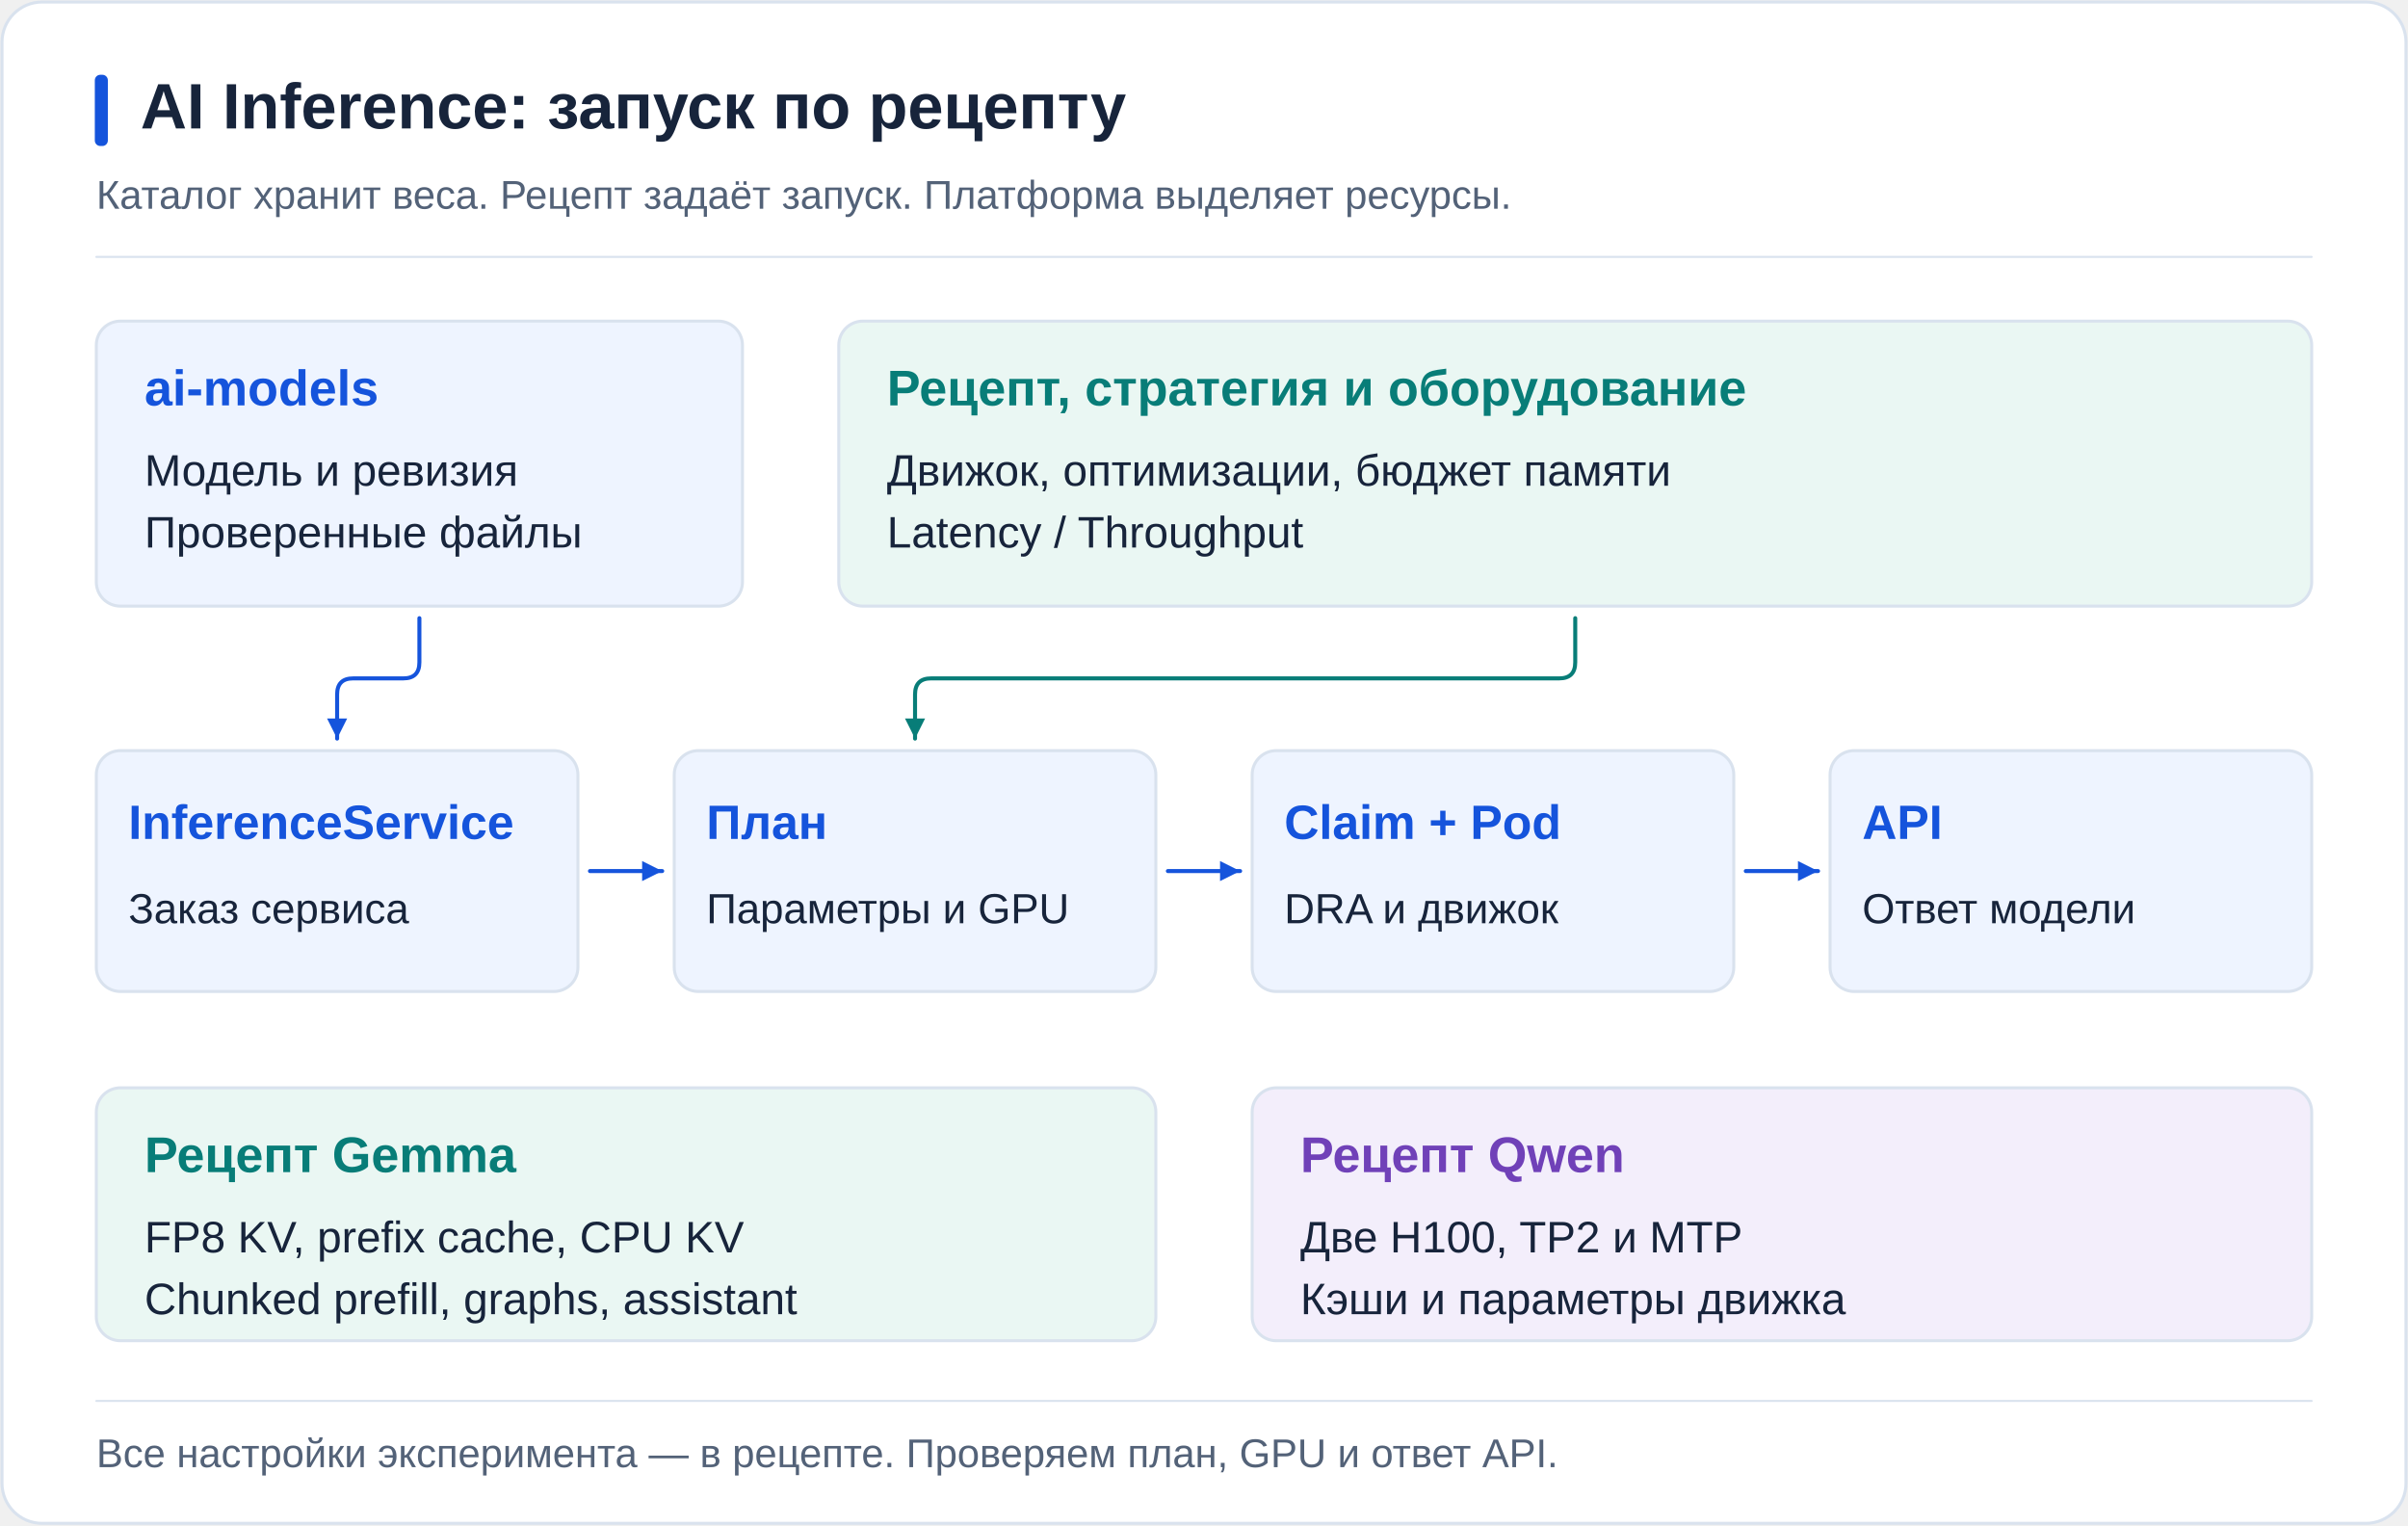
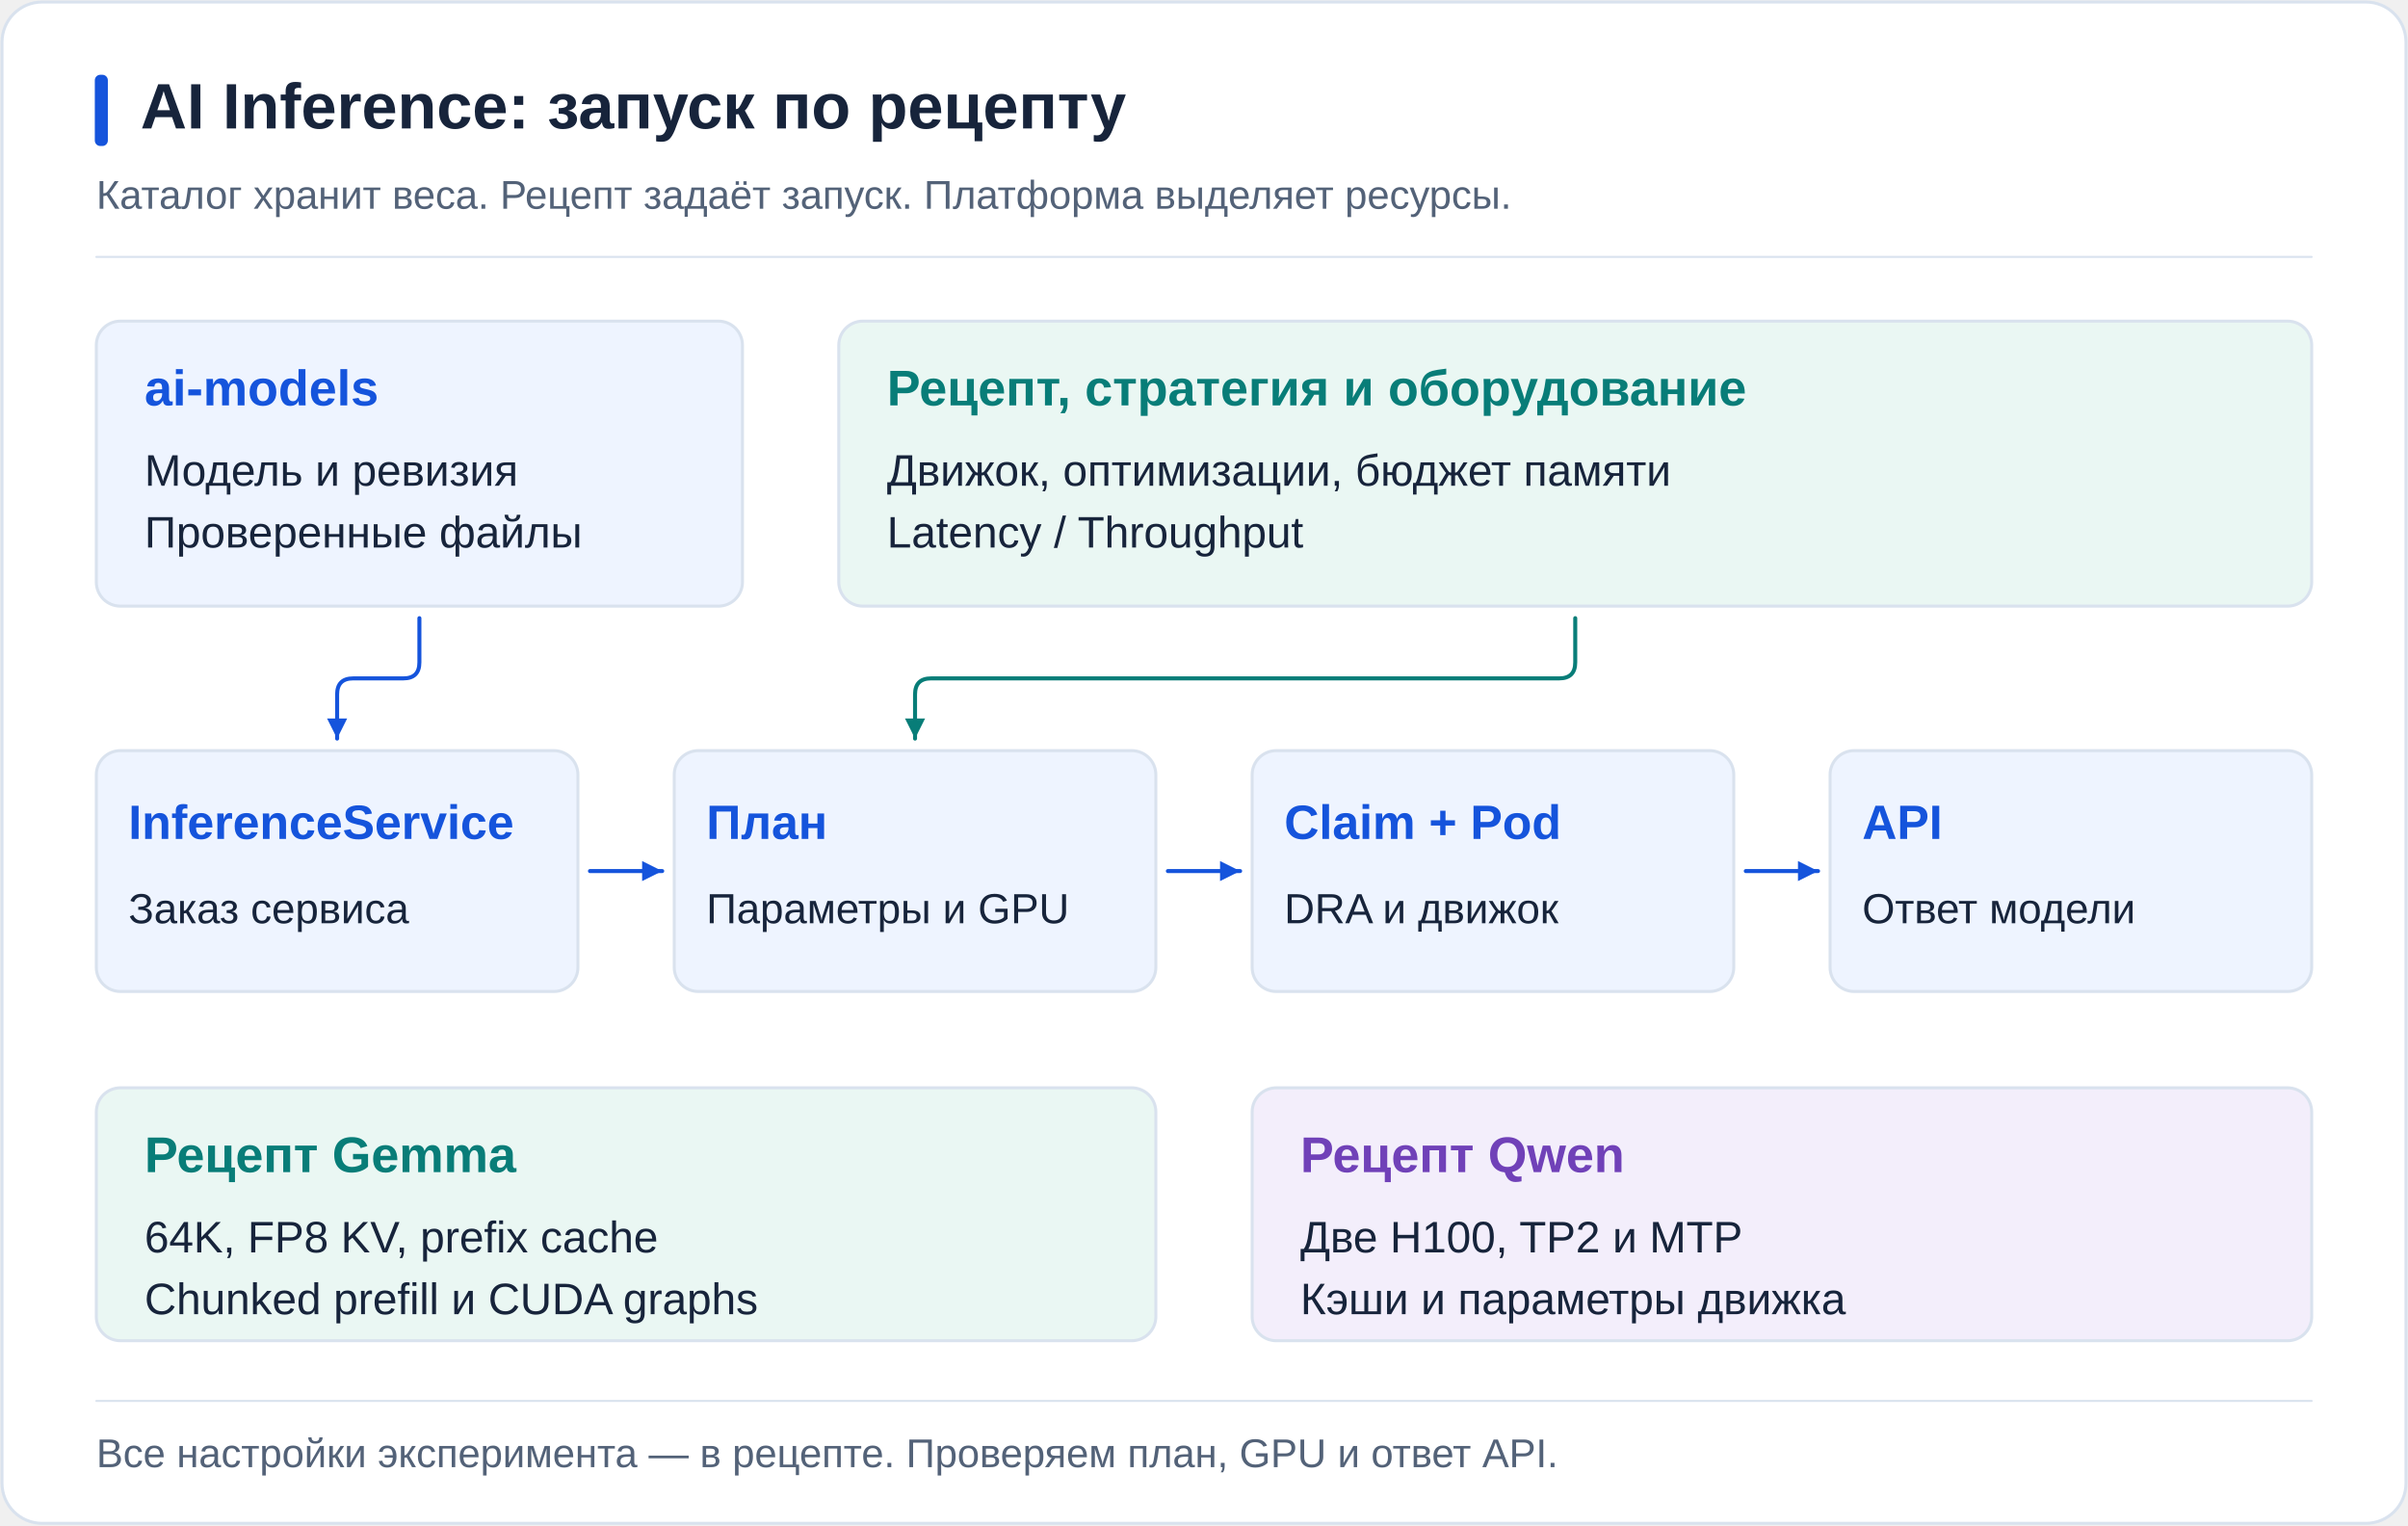
<svg xmlns="http://www.w3.org/2000/svg" width="1200" height="760" viewBox="0 0 1200 760" role="img" aria-labelledby="title desc" data-design="hardfest-v2">
  <defs>
    <marker id="arrow-1554dc" viewBox="0 0 10 10" refX="10" refY="5" markerWidth="10" markerHeight="10" markerUnits="userSpaceOnUse" orient="auto">
      <path d="M0 0 L10 5 L0 10 Z" fill="#1554dc" />
    </marker>
    <marker id="arrow-087d78" viewBox="0 0 10 10" refX="10" refY="5" markerWidth="10" markerHeight="10" markerUnits="userSpaceOnUse" orient="auto">
      <path d="M0 0 L10 5 L0 10 Z" fill="#087d78" />
    </marker>
    <marker id="arrow-7041b8" viewBox="0 0 10 10" refX="10" refY="5" markerWidth="10" markerHeight="10" markerUnits="userSpaceOnUse" orient="auto">
      <path d="M0 0 L10 5 L0 10 Z" fill="#7041b8" />
    </marker>
    <marker id="arrow-536278" viewBox="0 0 10 10" refX="10" refY="5" markerWidth="10" markerHeight="10" markerUnits="userSpaceOnUse" orient="auto">
      <path d="M0 0 L10 5 L0 10 Z" fill="#536278" />
    </marker>
  </defs>
  <style>text{font-family:Arial,Helvetica,sans-serif;font-variant-numeric:tabular-nums}</style>
  <rect x="1" y="1" width="1198" height="758" rx="20" fill="#ffffff" stroke="#d9e2ee" stroke-width="1.5" />
  <rect x="48" y="38" width="5" height="34" rx="2" fill="#1554dc" stroke="#1554dc" stroke-width="1.5" />
  <text x="70" y="64" font-size="32" fill="#17243b" text-anchor="start" font-weight="700" data-max-width="1082">
    <tspan x="70" dy="0">AI Inference: запуск по рецепту</tspan>
  </text>
  <text x="48" y="104" font-size="20" fill="#536278" text-anchor="start" data-max-width="1104">
    <tspan x="48" dy="0">Каталог хранит веса. Рецепт задаёт запуск. Платформа выделяет ресурсы.</tspan>
  </text>
  <path d="M48 128 H1152" fill="none" stroke="#d9e2ee" stroke-width="1" stroke-linejoin="round" stroke-linecap="round" />
  <rect x="48" y="160" width="322" height="142" rx="12" fill="#eef4ff" stroke="#d9e2ee" stroke-width="1.5" data-node="true" />
  <text x="72" y="202" font-size="25" fill="#1554dc" text-anchor="start" font-weight="700" data-max-width="274">
    <tspan x="72" dy="0">ai-models</tspan>
  </text>
  <text x="72" y="242" font-size="22" fill="#17243b" text-anchor="start" data-max-width="274">
    <tspan x="72" dy="0">Модель и ревизия</tspan>
    <tspan x="72" dy="30.8">Проверенные файлы</tspan>
  </text>
  <rect x="418" y="160" width="734" height="142" rx="12" fill="#eaf7f3" stroke="#d9e2ee" stroke-width="1.5" data-node="true" />
  <text x="442" y="202" font-size="25" fill="#087d78" text-anchor="start" font-weight="700" data-max-width="686">
    <tspan x="442" dy="0">Рецепт, стратегия и оборудование</tspan>
  </text>
  <text x="442" y="242" font-size="22" fill="#17243b" text-anchor="start" data-max-width="686">
    <tspan x="442" dy="0">Движок, оптимизации, бюджет памяти</tspan>
    <tspan x="442" dy="30.8">Latency / Throughput</tspan>
  </text>
  <path d="M209.0 308 L209.0 330.0 Q209 338 201.0 338.0 L176.0 338.0 Q168 338 168.0 346.0 L168.0 368" fill="none" stroke="#1554dc" stroke-width="2" stroke-linejoin="round" stroke-linecap="round" marker-end="url(#arrow-1554dc)" data-connector="true" />
  <path d="M785.0 308 L785.0 330.0 Q785 338 777.0 338.0 L464.0 338.0 Q456 338 456.0 346.0 L456.0 368" fill="none" stroke="#087d78" stroke-width="2" stroke-linejoin="round" stroke-linecap="round" marker-end="url(#arrow-087d78)" data-connector="true" />
  <rect x="48" y="374" width="240" height="120" rx="12" fill="#eef4ff" stroke="#d9e2ee" stroke-width="1.5" data-node="true" />
  <text x="64" y="418" font-size="24" fill="#1554dc" text-anchor="start" font-weight="700">
    <tspan x="64" dy="0">InferenceService</tspan>
  </text>
  <text x="64" y="460" font-size="21" fill="#17243b" text-anchor="start">
    <tspan x="64" dy="0">Заказ сервиса</tspan>
  </text>
  <path d="M294 434.0 L330 434.0" fill="none" stroke="#1554dc" stroke-width="2" stroke-linejoin="round" stroke-linecap="round" marker-end="url(#arrow-1554dc)" data-connector="true" />
  <rect x="336" y="374" width="240" height="120" rx="12" fill="#eef4ff" stroke="#d9e2ee" stroke-width="1.5" data-node="true" />
  <text x="352" y="418" font-size="24" fill="#1554dc" text-anchor="start" font-weight="700">
    <tspan x="352" dy="0">План</tspan>
  </text>
  <text x="352" y="460" font-size="21" fill="#17243b" text-anchor="start">
    <tspan x="352" dy="0">Параметры и GPU</tspan>
  </text>
  <path d="M582 434.0 L618 434.0" fill="none" stroke="#1554dc" stroke-width="2" stroke-linejoin="round" stroke-linecap="round" marker-end="url(#arrow-1554dc)" data-connector="true" />
  <rect x="624" y="374" width="240" height="120" rx="12" fill="#eef4ff" stroke="#d9e2ee" stroke-width="1.5" data-node="true" />
  <text x="640" y="418" font-size="24" fill="#1554dc" text-anchor="start" font-weight="700">
    <tspan x="640" dy="0">Claim + Pod</tspan>
  </text>
  <text x="640" y="460" font-size="21" fill="#17243b" text-anchor="start">
    <tspan x="640" dy="0">DRA и движок</tspan>
  </text>
  <path d="M870 434.0 L906 434.0" fill="none" stroke="#1554dc" stroke-width="2" stroke-linejoin="round" stroke-linecap="round" marker-end="url(#arrow-1554dc)" data-connector="true" />
  <rect x="912" y="374" width="240" height="120" rx="12" fill="#eef4ff" stroke="#d9e2ee" stroke-width="1.5" data-node="true" />
  <text x="928" y="418" font-size="24" fill="#1554dc" text-anchor="start" font-weight="700">
    <tspan x="928" dy="0">API</tspan>
  </text>
  <text x="928" y="460" font-size="21" fill="#17243b" text-anchor="start">
    <tspan x="928" dy="0">Ответ модели</tspan>
  </text>
  <rect x="48" y="542" width="528" height="126" rx="12" fill="#eaf7f3" stroke="#d9e2ee" stroke-width="1.5" data-node="true" />
  <text x="72" y="584" font-size="25" fill="#087d78" text-anchor="start" font-weight="700" data-max-width="480">
    <tspan x="72" dy="0">Рецепт Gemma</tspan>
  </text>
  <text x="72" y="624" font-size="22" fill="#17243b" text-anchor="start" data-max-width="480">
-     <tspan x="72" dy="0">FP8 KV, prefix cache, CPU KV</tspan>
-     <tspan x="72" dy="30.8">Chunked prefill, graphs, assistant</tspan>
+     <tspan x="72" dy="0">64K, FP8 KV, prefix cache</tspan>
+     <tspan x="72" dy="30.8">Chunked prefill и CUDA graphs</tspan>
  </text>
  <rect x="624" y="542" width="528" height="126" rx="12" fill="#f3eefb" stroke="#d9e2ee" stroke-width="1.5" data-node="true" />
  <text x="648" y="584" font-size="25" fill="#7041b8" text-anchor="start" font-weight="700" data-max-width="480">
    <tspan x="648" dy="0">Рецепт Qwen</tspan>
  </text>
  <text x="648" y="624" font-size="22" fill="#17243b" text-anchor="start" data-max-width="480">
    <tspan x="648" dy="0">Две H100, TP2 и MTP</tspan>
    <tspan x="648" dy="30.8">Кэши и параметры движка</tspan>
  </text>
  <path d="M48 698 H1152" fill="none" stroke="#d9e2ee" stroke-width="1" stroke-linejoin="round" stroke-linecap="round" />
  <text x="48" y="731" font-size="20" fill="#536278" text-anchor="start" data-max-width="1104">
    <tspan x="48" dy="0">Все настройки эксперимента — в рецепте. Проверяем план, GPU и ответ API.</tspan>
  </text>
</svg>
